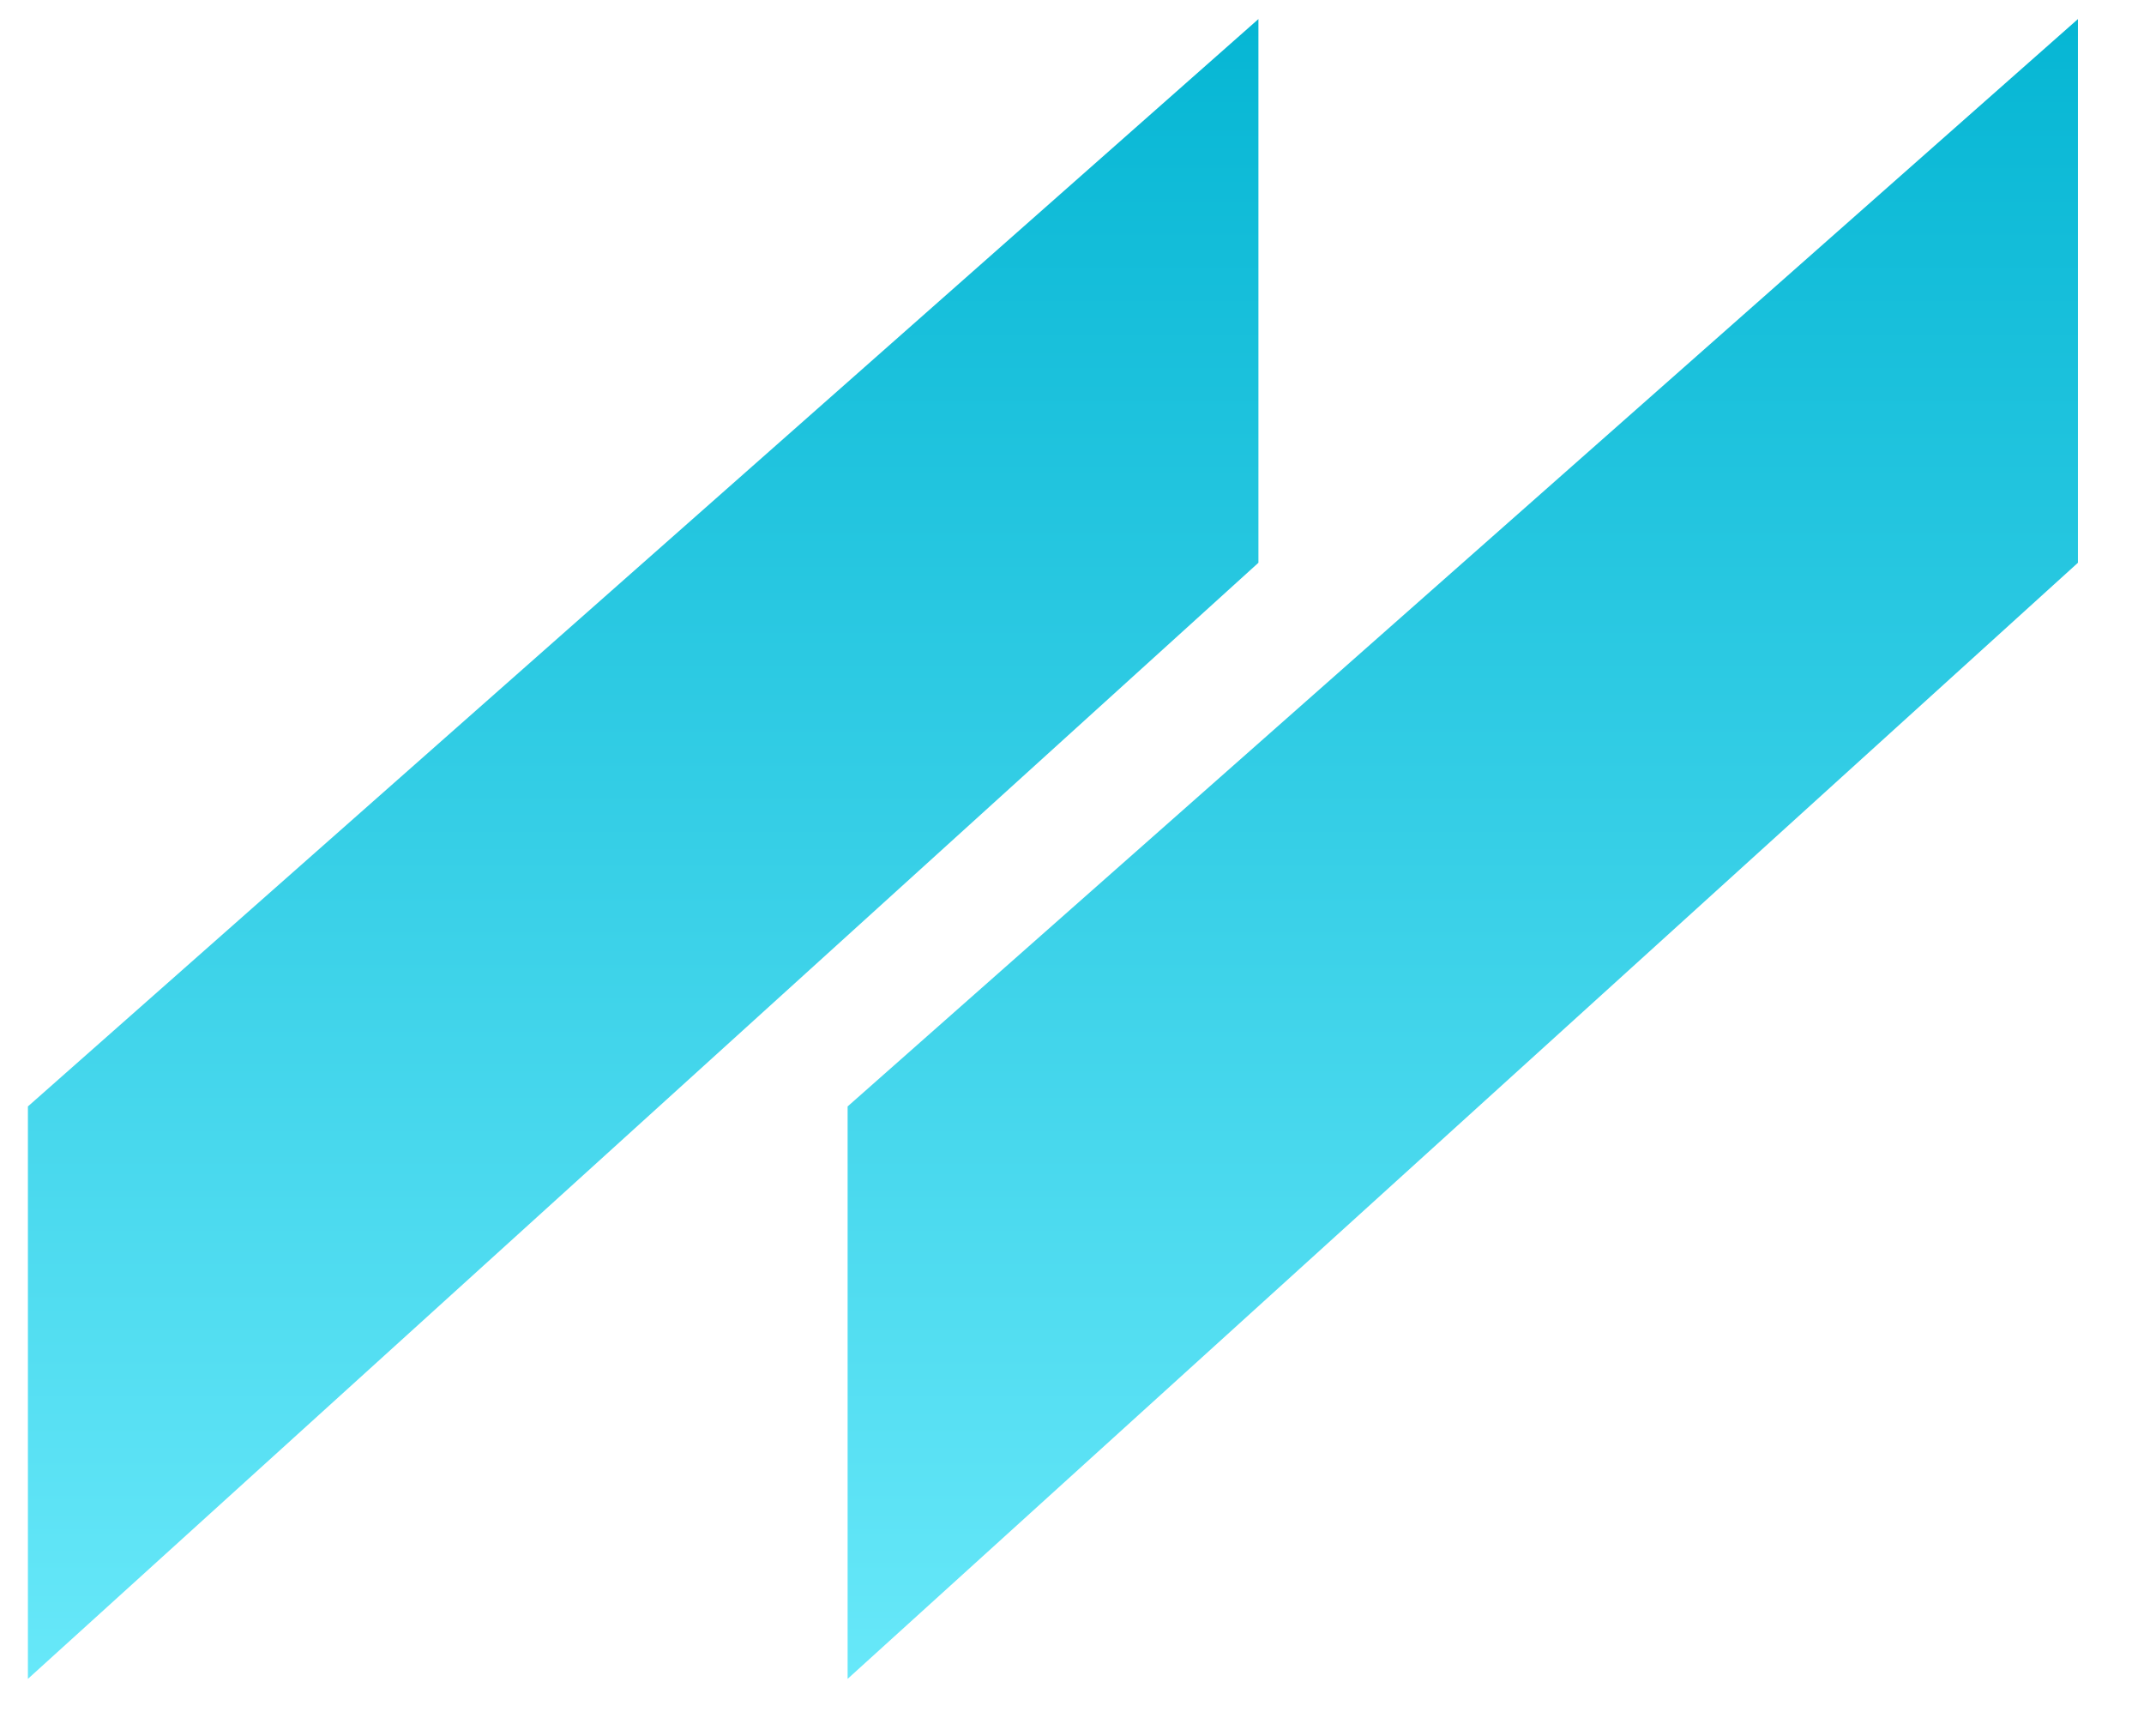
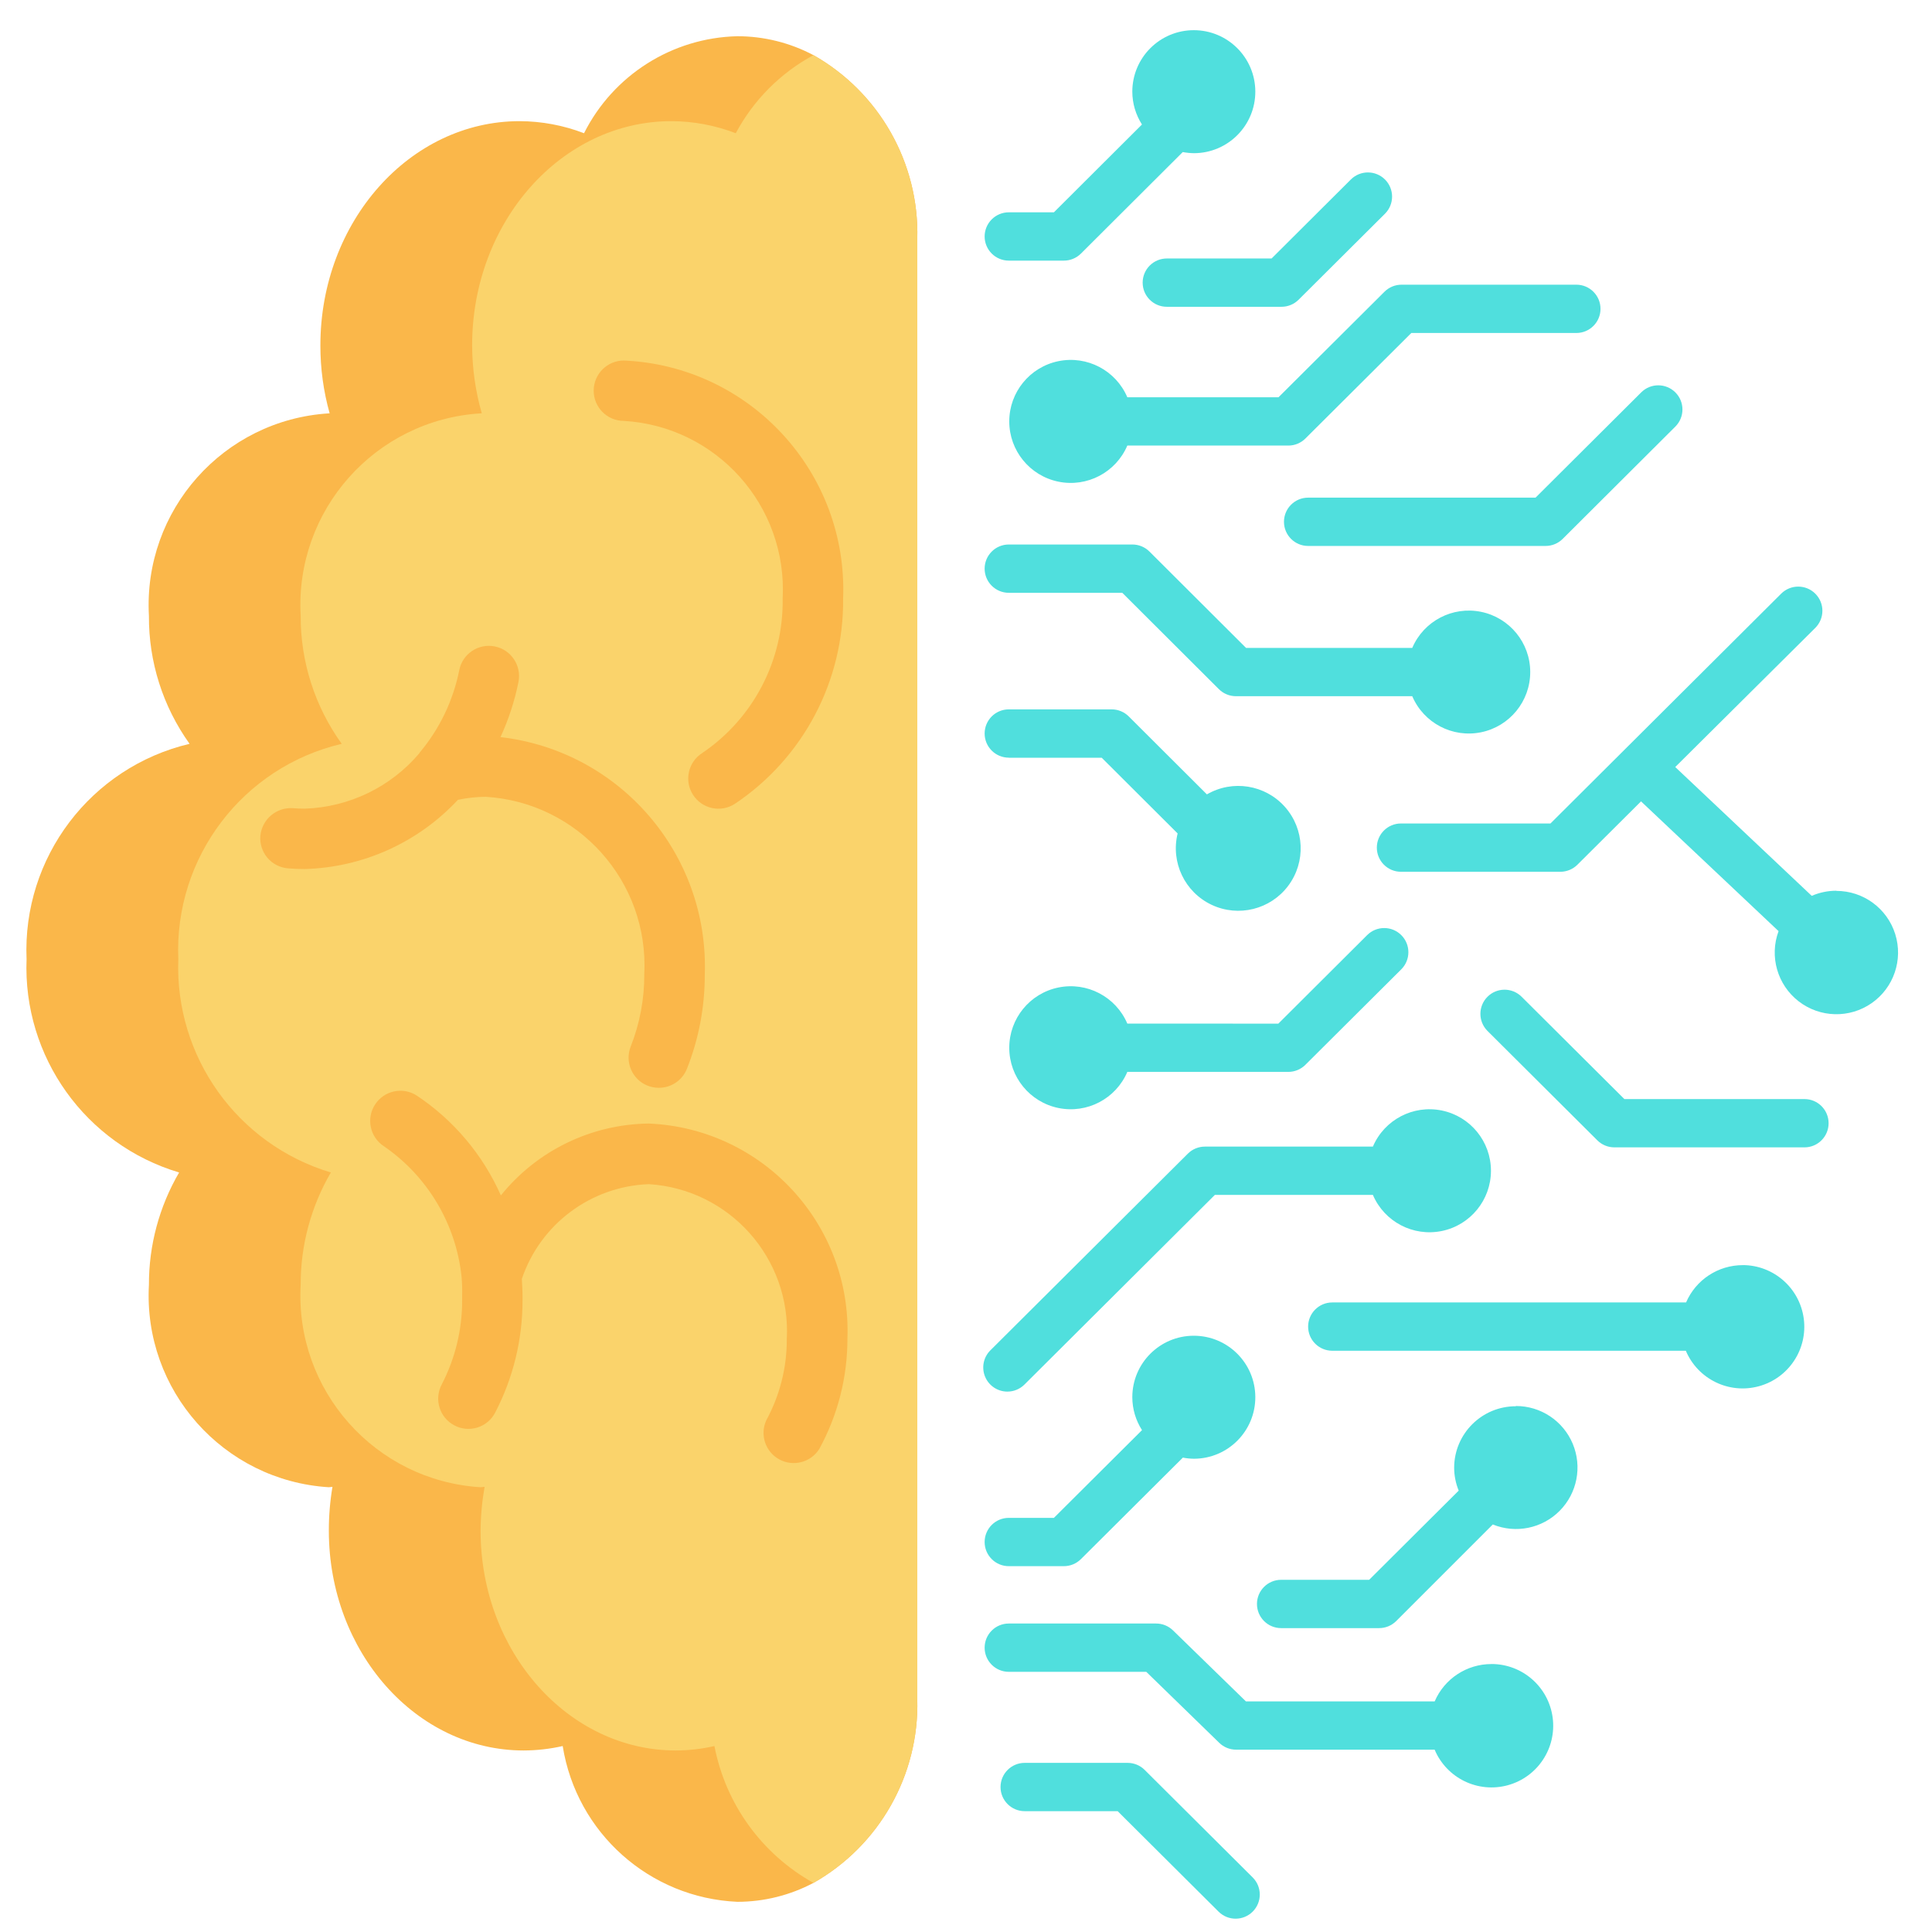
- <svg xmlns="http://www.w3.org/2000/svg" xmlns:xlink="http://www.w3.org/1999/xlink" version="1.1" preserveAspectRatio="xMidYMid meet" viewBox="344.564 330.278 111.737 91.218" width="53.87" height="43.61">
+ <svg xmlns="http://www.w3.org/2000/svg" data-name="Layer 1" id="Layer_1" viewBox="0 0 48 48">
  <defs>
-     <path d="M453.3 331.28L453.3 359.85L388.64 418.5L388.64 388.42L453.3 331.28Z" id="aFZf6T5ED" />
-     <linearGradient id="gradientb2ThqnP5Op" gradientUnits="userSpaceOnUse" x1="420.97" y1="331.28" x2="420.97" y2="418.5">
-       <stop style="stop-color: #06b6d4;stop-opacity: 1" offset="0%" />
-       <stop style="stop-color: #67e8f9;stop-opacity: 1" offset="100%" />
-     </linearGradient>
-     <path d="M410.23 331.28L410.23 359.85L345.56 418.5L345.56 388.42L410.23 331.28Z" id="a9fehgwfM" />
-     <linearGradient id="gradientk1wNV9Ostb" gradientUnits="userSpaceOnUse" x1="377.89" y1="331.28" x2="377.89" y2="418.5">
-       <stop style="stop-color: #06b6d4;stop-opacity: 1" offset="0%" />
-       <stop style="stop-color: #67e8f9;stop-opacity: 1" offset="100%" />
-     </linearGradient>
+     <style>.cls-1{fill:#fab74a;}.cls-2{fill:#fad36b;}.cls-3{fill:#50dfdd;}</style>
  </defs>
-   <g>
-     <g>
-       <use xlink:href="#aFZf6T5ED" opacity="1" fill="url(#gradientb2ThqnP5Op)" />
-     </g>
-     <g>
-       <use xlink:href="#a9fehgwfM" opacity="1" fill="url(#gradientk1wNV9Ostb)" />
-     </g>
-   </g>
+   <path class="cls-1" d="M22.79,5.93V42.22a5.089,5.089,0,0,1-2.58,4.56,4.039,4.039,0,0,1-1.89.47,4.6,4.6,0,0,1-4.34-3.87,4.437,4.437,0,0,1-.97.11c-2.67,0-4.84-2.45-4.84-5.46a6.5,6.5,0,0,1,.09-1.09c-.03,0-.06.01-.09.01A4.773,4.773,0,0,1,3.7,31.92a5.51,5.51,0,0,1,.75-2.79,5.314,5.314,0,0,1-3.79-5.3,5.271,5.271,0,0,1,4.05-5.35A5.4,5.4,0,0,1,3.7,15.3a4.773,4.773,0,0,1,4.47-5.03h.02a6.215,6.215,0,0,1-.23-1.69c0-3.07,2.22-5.57,4.95-5.57a4.5,4.5,0,0,1,1.6.3A4.378,4.378,0,0,1,18.32.9a4.039,4.039,0,0,1,1.89.47A5.089,5.089,0,0,1,22.79,5.93Z" />
+   <path class="cls-2" d="M22.79,5.93V42.22a5.089,5.089,0,0,1-2.58,4.56,4.966,4.966,0,0,1-2.46-3.4,4.347,4.347,0,0,1-.96.11c-2.67,0-4.85-2.45-4.85-5.46a6.5,6.5,0,0,1,.1-1.09c-.03,0-.07.01-.1.01a4.773,4.773,0,0,1-4.47-5.03,5.51,5.51,0,0,1,.75-2.79,5.325,5.325,0,0,1-3.79-5.3,5.269,5.269,0,0,1,4.06-5.35A5.41,5.41,0,0,1,7.47,15.3a4.773,4.773,0,0,1,4.47-5.03h.03a6.216,6.216,0,0,1-.24-1.69c0-3.07,2.22-5.57,4.95-5.57a4.5,4.5,0,0,1,1.6.3,4.746,4.746,0,0,1,1.93-1.94A5.089,5.089,0,0,1,22.79,5.93Z" />
+   <path class="cls-1" d="M11.377,19.871a3.564,3.564,0,0,1,.685-.075,4.2,4.2,0,0,1,3.945,4.414A4.818,4.818,0,0,1,15.67,26a.75.75,0,0,0,.421.974.763.763,0,0,0,.276.052.748.748,0,0,0,.7-.473,6.315,6.315,0,0,0,.443-2.34,5.739,5.739,0,0,0-5.076-5.9,6.137,6.137,0,0,0,.447-1.37.75.75,0,0,0-1.471-.294,4.566,4.566,0,0,1-.985,2.051l0,.007,0,0a3.9,3.9,0,0,1-2.857,1.384q-.146,0-.288-.012a.762.762,0,0,0-.811.685.749.749,0,0,0,.685.81c.137.011.275.017.414.017A5.4,5.4,0,0,0,11.377,19.871Z" />
+   <path class="cls-1" d="M15.5,10.457a4.2,4.2,0,0,1,3.945,4.414,4.55,4.55,0,0,1-2,3.839.75.75,0,0,0,.808,1.264,6.06,6.06,0,0,0,2.694-5.1A5.7,5.7,0,0,0,15.5,8.957a.75.75,0,0,0,0,1.5Z" />
+   <path class="cls-1" d="M16.119,27.914A4.792,4.792,0,0,0,12.444,29.7a5.8,5.8,0,0,0-2.087-2.479.75.75,0,1,0-.819,1.257,4.511,4.511,0,0,1,1.929,3.237v0h0a4.015,4.015,0,0,1,.015.468V32.3a4.523,4.523,0,0,1-.509,2.1.75.75,0,0,0,.315,1.013A.747.747,0,0,0,12.3,35.1a6.02,6.02,0,0,0,.682-2.8v-.1c0-.142-.01-.284-.017-.426a3.467,3.467,0,0,1,3.153-2.354,3.661,3.661,0,0,1,3.43,3.848,4.189,4.189,0,0,1-.509,2.017A.75.75,0,0,0,20.354,36a5.692,5.692,0,0,0,.7-2.741A5.157,5.157,0,0,0,16.119,27.914Z" />
+   <path class="cls-3" d="M43.3,31.432a1.533,1.533,0,0,0-1.41.927H33.1a.6.6,0,1,0,0,1.2h8.784a1.532,1.532,0,1,0,1.41-2.128Z" />
+   <path class="cls-3" d="M45.623,22.13a1.536,1.536,0,0,0-.611.127l-3.391-3.2L45.1,15.6a.6.6,0,0,0-.847-.851l-5.732,5.71H34.807a.6.6,0,0,0,0,1.2h3.96a.6.6,0,0,0,.423-.175l1.581-1.574,3.417,3.224a1.532,1.532,0,1,0,1.435-1Z" />
+   <path class="cls-3" d="M37.054,41.343a1.533,1.533,0,0,0-1.41.928H30.955l-1.813-1.765a.6.6,0,0,0-.419-.17h-3.66a.6.6,0,0,0,0,1.2h3.416L30.292,43.3a.6.6,0,0,0,.419.17h4.932a1.533,1.533,0,1,0,1.411-2.128Z" />
+   <path class="cls-3" d="M37.663,34.938a1.531,1.531,0,0,0-1.535,1.528,1.514,1.514,0,0,0,.113.568L34.016,39.25H31.829a.6.6,0,0,0,0,1.2h2.435a.6.6,0,0,0,.424-.175l2.4-2.4a1.528,1.528,0,1,0,.572-2.943Z" />
+   <path class="cls-3" d="M31.764,9.87H28.008a1.528,1.528,0,1,0,0,1.2h4a.6.6,0,0,0,.423-.174l2.633-2.623h4.1a.6.6,0,1,0,0-1.2H34.82a.6.6,0,0,0-.423.175Z" />
+   <path class="cls-3" d="M28.008,25.431a1.528,1.528,0,1,0,0,1.2h4a.6.6,0,0,0,.423-.175l2.383-2.373a.6.6,0,0,0-.847-.851l-2.207,2.2Z" />
+   <path class="cls-3" d="M25.063,14.729h2.821l2.4,2.394a.6.6,0,0,0,.423.174h4.38a1.527,1.527,0,1,0,0-1.2H30.958l-2.4-2.394a.6.6,0,0,0-.424-.175H25.063a.6.6,0,0,0,0,1.2Z" />
+   <path class="cls-3" d="M32.5,12.364a.6.6,0,0,0,0,1.2h5.9a.6.6,0,0,0,.423-.174l2.8-2.791a.6.6,0,0,0-.847-.851l-2.626,2.616Z" />
+   <path class="cls-3" d="M25.063,6.475h1.369a.6.6,0,0,0,.424-.175l2.529-2.522a1.632,1.632,0,0,0,.281.028,1.528,1.528,0,1,0-1.534-1.528,1.515,1.515,0,0,0,.24.815L26.184,5.275H25.063a.6.6,0,0,0,0,1.2Z" />
+   <path class="cls-3" d="M25.063,37.711a.6.6,0,0,0,0,1.2h1.369a.6.6,0,0,0,.423-.175l2.533-2.522a1.489,1.489,0,0,0,.278.028,1.528,1.528,0,1,0-1.534-1.528,1.515,1.515,0,0,0,.241.817l-2.189,2.18Z" />
+   <path class="cls-3" d="M28.389,7.022a.6.6,0,0,0,.6.6H31.84a.6.6,0,0,0,.423-.175L34.409,5.31a.6.6,0,1,0-.847-.851l-1.97,1.963h-2.6A.6.6,0,0,0,28.389,7.022Z" />
+   <path class="cls-3" d="M25.063,18.826h2.309l1.886,1.881a1.551,1.551,0,1,0,.727-.971L28.044,17.8a.6.6,0,0,0-.424-.176H25.063a.6.6,0,0,0,0,1.2Z" />
+   <path class="cls-3" d="M28.439,43.973a.6.6,0,0,0-.423-.175H25.458a.6.6,0,0,0,0,1.2h2.31l2.511,2.5a.6.6,0,0,0,.846-.851Z" />
+   <path class="cls-3" d="M44.832,27.306H40.357L37.8,24.76a.6.6,0,0,0-.846.851l2.731,2.72a.6.6,0,0,0,.423.175h4.723a.6.6,0,1,0,0-1.2Z" />
+   <path class="cls-3" d="M25.028,34.574a.6.6,0,0,0,.424-.175l4.731-4.712h3.926a1.528,1.528,0,1,0,0-1.2H29.935a.6.6,0,0,0-.423.175l-4.907,4.887a.6.6,0,0,0,.423,1.025Z" />
</svg>
